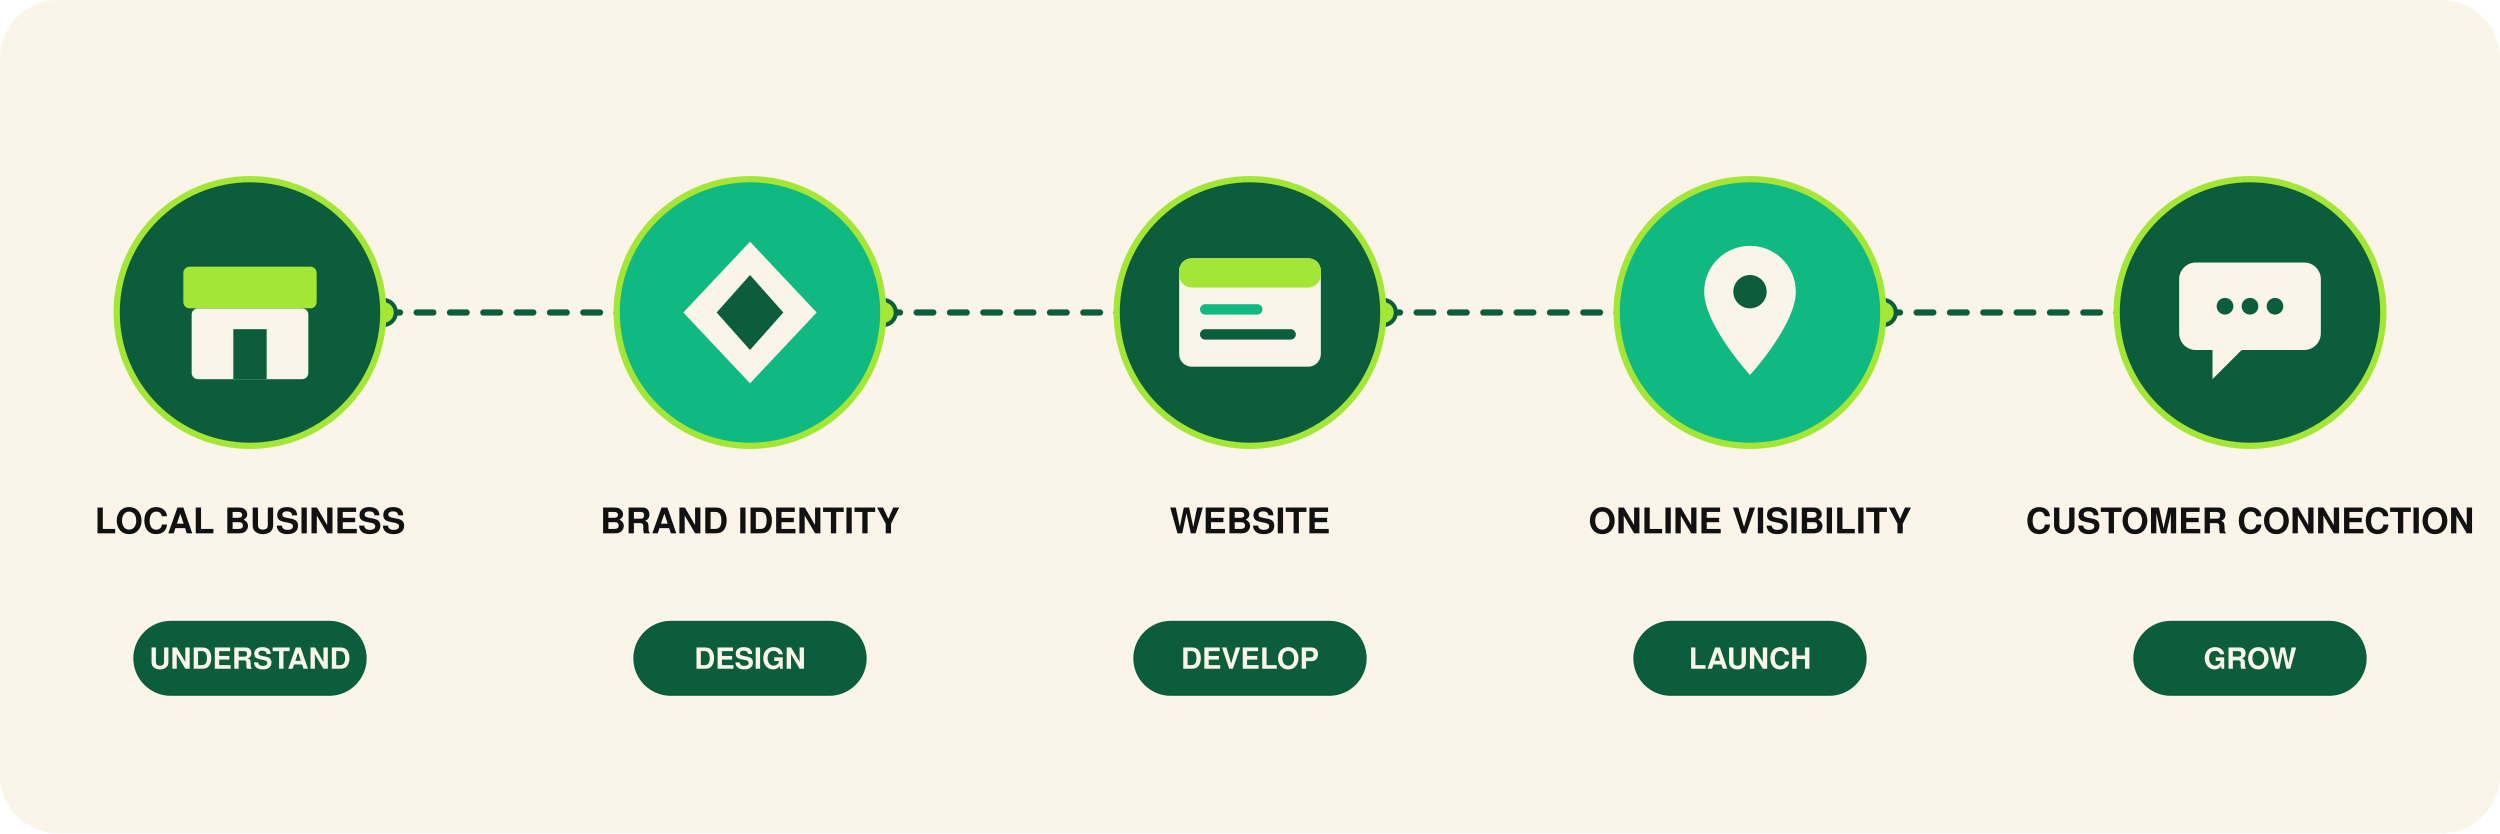
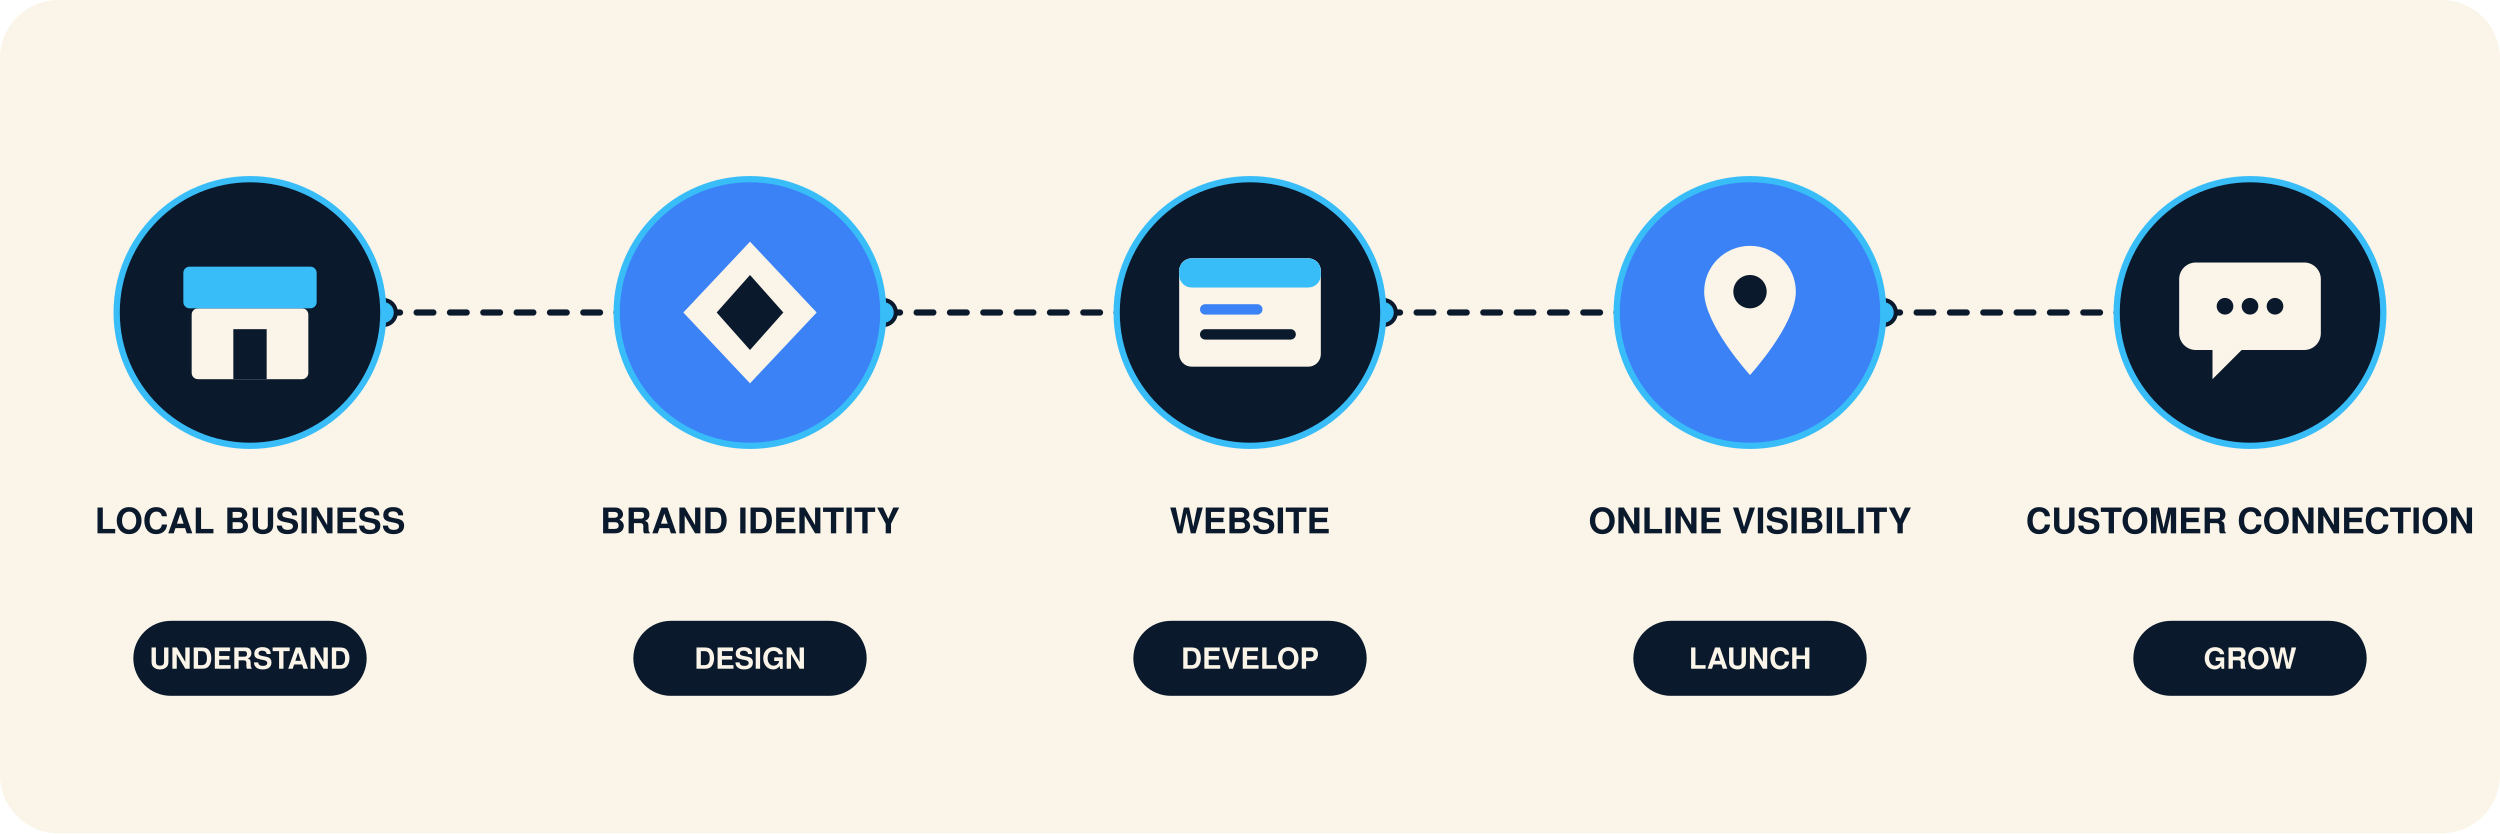
<svg xmlns="http://www.w3.org/2000/svg" viewBox="0 0 1200 400" width="1200" height="400" role="img" aria-labelledby="t d">
  <rect width="1200" height="400" rx="28" fill="#FAF5E8" />
  <g font-family="Segoe UI, Helvetica, Arial, sans-serif" text-anchor="middle">
-     <g stroke="#0B5D3B" stroke-width="3" stroke-linecap="round" stroke-dasharray="8 8">
+     <g stroke="#0B192C" stroke-width="3" stroke-linecap="round" stroke-dasharray="8 8">
      <line x1="184" y1="150" x2="296" y2="150">
        <animate attributeName="stroke-dashoffset" values="32;0" dur="1.6s" repeatCount="indefinite" />
      </line>
      <line x1="424" y1="150" x2="536" y2="150">
        <animate attributeName="stroke-dashoffset" values="32;0" dur="1.6s" repeatCount="indefinite" />
      </line>
      <line x1="664" y1="150" x2="776" y2="150">
        <animate attributeName="stroke-dashoffset" values="32;0" dur="1.6s" repeatCount="indefinite" />
      </line>
      <line x1="904" y1="150" x2="1016" y2="150">
        <animate attributeName="stroke-dashoffset" values="32;0" dur="1.6s" repeatCount="indefinite" />
      </line>
    </g>
-     <g fill="#0B5D3B">
+     <g fill="#0B192C">
      <polygon points="296,141 312,150 296,159" />
      <polygon points="536,141 552,150 536,159" />
      <polygon points="776,141 792,150 776,159" />
      <polygon points="1016,141 1032,150 1016,159" />
    </g>
-     <g fill="#A3E635" stroke="#0B5D3B" stroke-width="2">
+     <g fill="#38BDF8" stroke="#0B192C" stroke-width="2">
      <circle cx="184" cy="150" r="6">
        <animate attributeName="cx" values="184;296" dur="2.4s" repeatCount="indefinite" />
      </circle>
      <circle cx="424" cy="150" r="6">
        <animate attributeName="cx" values="424;536" dur="2.4s" begin="0.4s" repeatCount="indefinite" />
      </circle>
      <circle cx="664" cy="150" r="6">
        <animate attributeName="cx" values="664;776" dur="2.4s" begin="0.8s" repeatCount="indefinite" />
      </circle>
      <circle cx="904" cy="150" r="6">
        <animate attributeName="cx" values="904;1016" dur="2.4s" begin="1.2s" repeatCount="indefinite" />
      </circle>
    </g>
    <g>
-       <circle cx="120" cy="150" r="64" fill="#0B5D3B" />
-       <circle cx="120" cy="150" r="64" fill="none" stroke="#A3E635" stroke-width="3">
+       <circle cx="120" cy="150" r="64" fill="#0B192C" />
+       <circle cx="120" cy="150" r="64" fill="none" stroke="#38BDF8" stroke-width="3">
        <animate attributeName="r" values="64;78" dur="3s" repeatCount="indefinite" />
        <animate attributeName="opacity" values="0.8;0" dur="3s" repeatCount="indefinite" />
      </circle>
      <rect x="92" y="148" width="56" height="34" rx="3" fill="#FAF5E8" />
-       <rect x="88" y="128" width="64" height="20" rx="3" fill="#A3E635" />
-       <rect x="112" y="158" width="16" height="24" fill="#0B5D3B" />
+       <rect x="88" y="128" width="64" height="20" rx="3" fill="#38BDF8" />
+       <rect x="112" y="158" width="16" height="24" fill="#0B192C" />
    </g>
    <g>
-       <circle cx="360" cy="150" r="64" fill="#10B981" />
-       <circle cx="360" cy="150" r="64" fill="none" stroke="#A3E635" stroke-width="3">
+       <circle cx="360" cy="150" r="64" fill="#3B82F6" />
+       <circle cx="360" cy="150" r="64" fill="none" stroke="#38BDF8" stroke-width="3">
        <animate attributeName="r" values="64;78" dur="3s" begin="0.6s" repeatCount="indefinite" />
        <animate attributeName="opacity" values="0.8;0" dur="3s" begin="0.6s" repeatCount="indefinite" />
      </circle>
      <polygon points="360,116 392,150 360,184 328,150" fill="#FAF5E8" />
-       <polygon points="360,132 376,150 360,168 344,150" fill="#0B5D3B" />
+       <polygon points="360,132 376,150 360,168 344,150" fill="#0B192C" />
    </g>
    <g>
-       <circle cx="600" cy="150" r="64" fill="#0B5D3B" />
-       <circle cx="600" cy="150" r="64" fill="none" stroke="#A3E635" stroke-width="3">
+       <circle cx="600" cy="150" r="64" fill="#0B192C" />
+       <circle cx="600" cy="150" r="64" fill="none" stroke="#38BDF8" stroke-width="3">
        <animate attributeName="r" values="64;78" dur="3s" begin="1.2s" repeatCount="indefinite" />
        <animate attributeName="opacity" values="0.8;0" dur="3s" begin="1.2s" repeatCount="indefinite" />
      </circle>
      <rect x="566" y="124" width="68" height="52" rx="6" fill="#FAF5E8" />
-       <rect x="566" y="124" width="68" height="14" rx="6" fill="#A3E635" />
-       <rect x="576" y="146" width="30" height="5" rx="2.5" fill="#10B981" />
-       <rect x="576" y="158" width="46" height="5" rx="2.5" fill="#0B5D3B" />
+       <rect x="566" y="124" width="68" height="14" rx="6" fill="#38BDF8" />
+       <rect x="576" y="146" width="30" height="5" rx="2.5" fill="#3B82F6" />
+       <rect x="576" y="158" width="46" height="5" rx="2.5" fill="#0B192C" />
    </g>
    <g>
-       <circle cx="840" cy="150" r="64" fill="#10B981" />
-       <circle cx="840" cy="150" r="64" fill="none" stroke="#A3E635" stroke-width="3">
+       <circle cx="840" cy="150" r="64" fill="#3B82F6" />
+       <circle cx="840" cy="150" r="64" fill="none" stroke="#38BDF8" stroke-width="3">
        <animate attributeName="r" values="64;78" dur="3s" begin="1.8s" repeatCount="indefinite" />
        <animate attributeName="opacity" values="0.8;0" dur="3s" begin="1.8s" repeatCount="indefinite" />
      </circle>
      <path d="M840 118 a22 22 0 0 1 22 22 c0 16 -22 40 -22 40 s-22 -24 -22 -40 a22 22 0 0 1 22 -22z" fill="#FAF5E8" />
-       <circle cx="840" cy="140" r="8" fill="#0B5D3B" />
+       <circle cx="840" cy="140" r="8" fill="#0B192C" />
    </g>
    <g>
-       <circle cx="1080" cy="150" r="64" fill="#0B5D3B" />
-       <circle cx="1080" cy="150" r="64" fill="none" stroke="#A3E635" stroke-width="3">
+       <circle cx="1080" cy="150" r="64" fill="#0B192C" />
+       <circle cx="1080" cy="150" r="64" fill="none" stroke="#38BDF8" stroke-width="3">
        <animate attributeName="r" values="64;78" dur="3s" begin="2.4s" repeatCount="indefinite" />
        <animate attributeName="opacity" values="0.8;0" dur="3s" begin="2.4s" repeatCount="indefinite" />
      </circle>
      <path d="M1054 126 h52 a8 8 0 0 1 8 8 v26 a8 8 0 0 1 -8 8 h-30 l-14 14 v-14 h-8 a8 8 0 0 1 -8 -8 v-26 a8 8 0 0 1 8 -8z" fill="#FAF5E8" />
-       <circle cx="1068" cy="147" r="4" fill="#0B5D3B" />
-       <circle cx="1080" cy="147" r="4" fill="#0B5D3B" />
-       <circle cx="1092" cy="147" r="4" fill="#0B5D3B" />
+       <circle cx="1068" cy="147" r="4" fill="#0B192C" />
+       <circle cx="1080" cy="147" r="4" fill="#0B192C" />
+       <circle cx="1092" cy="147" r="4" fill="#0B192C" />
    </g>
-     <g font-size="17" font-weight="700" fill="#111111">
+     <g font-size="17" font-weight="700" fill="#0b192c">
      <text x="120" y="256">LOCAL BUSINESS</text>
      <text x="360" y="256">BRAND IDENTITY</text>
      <text x="600" y="256">WEBSITE</text>
      <text x="840" y="256">ONLINE VISIBILITY</text>
      <text x="1080" y="256">CUSTOMER CONNECTION</text>
    </g>
    <g font-size="14" font-weight="700" fill="#FAF5E8">
-       <rect x="64" y="298" width="112" height="36" rx="18" fill="#0B5D3B" />
+       <rect x="64" y="298" width="112" height="36" rx="18" fill="#0B192C" />
      <text x="120" y="321">UNDERSTAND</text>
-       <rect x="304" y="298" width="112" height="36" rx="18" fill="#0B5D3B" />
+       <rect x="304" y="298" width="112" height="36" rx="18" fill="#0B192C" />
      <text x="360" y="321">DESIGN</text>
-       <rect x="544" y="298" width="112" height="36" rx="18" fill="#0B5D3B" />
+       <rect x="544" y="298" width="112" height="36" rx="18" fill="#0B192C" />
      <text x="600" y="321">DEVELOP</text>
-       <rect x="784" y="298" width="112" height="36" rx="18" fill="#0B5D3B" />
+       <rect x="784" y="298" width="112" height="36" rx="18" fill="#0B192C" />
      <text x="840" y="321">LAUNCH</text>
-       <rect x="1024" y="298" width="112" height="36" rx="18" fill="#0B5D3B" />
+       <rect x="1024" y="298" width="112" height="36" rx="18" fill="#0B192C" />
      <text x="1080" y="321">GROW</text>
    </g>
  </g>
</svg>
